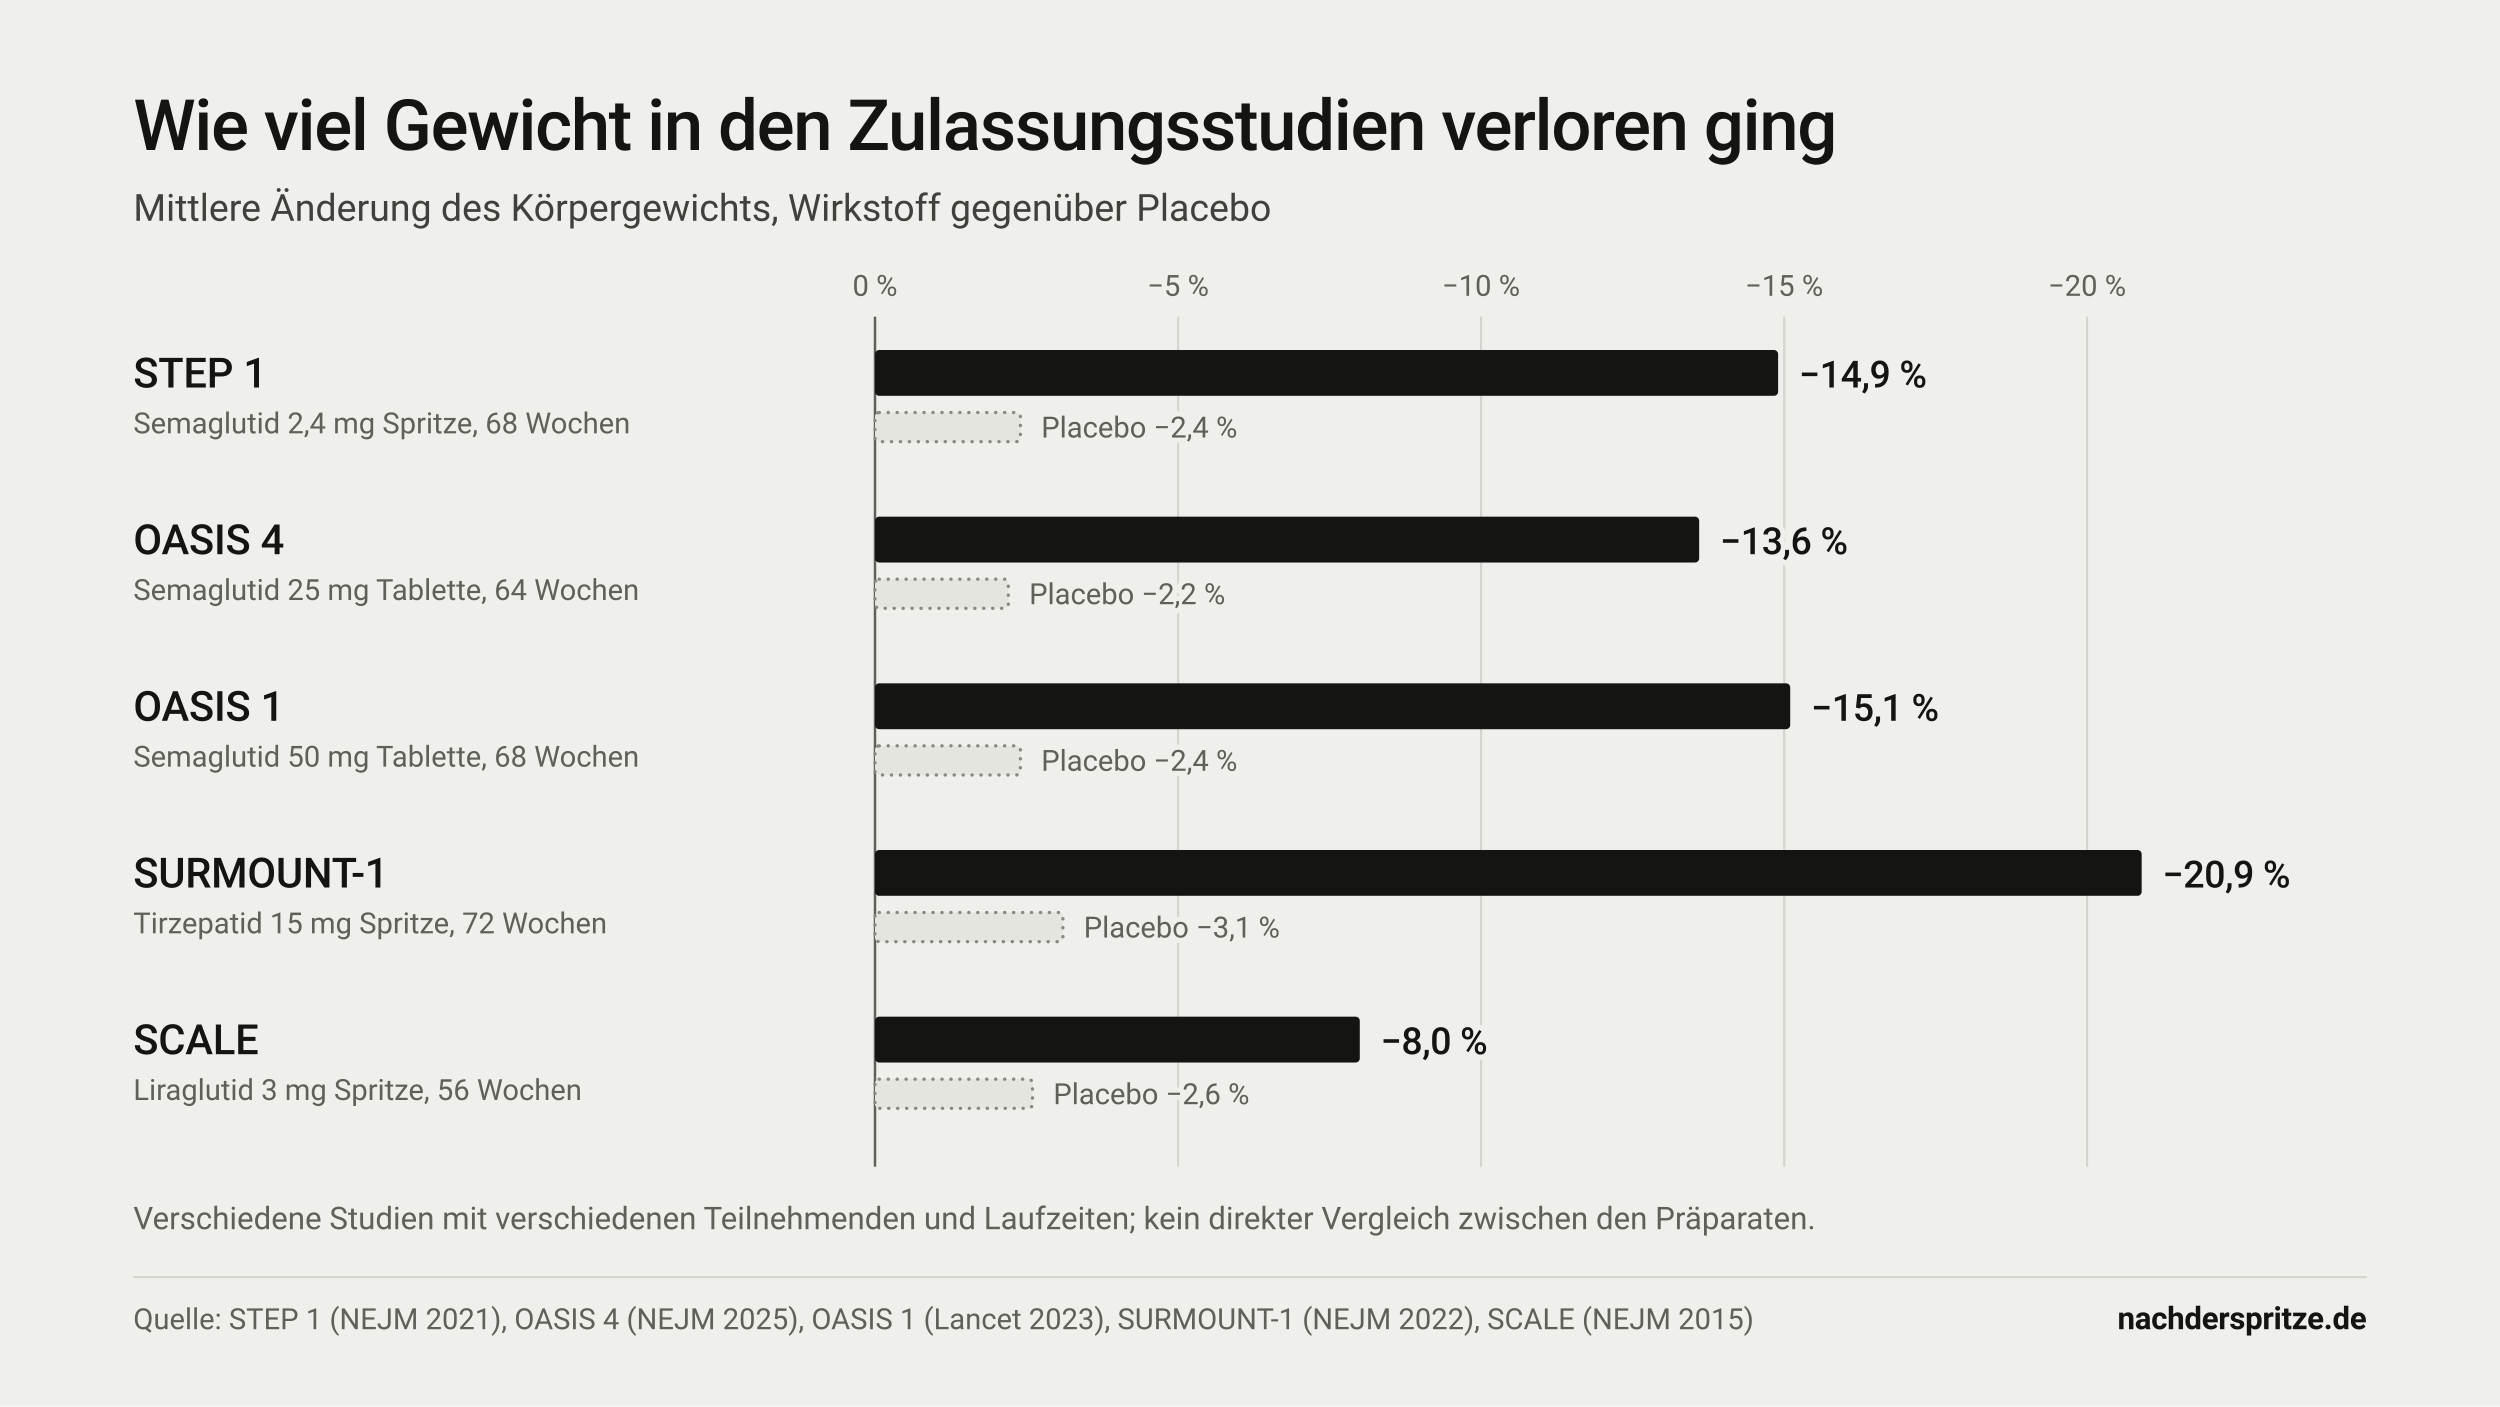
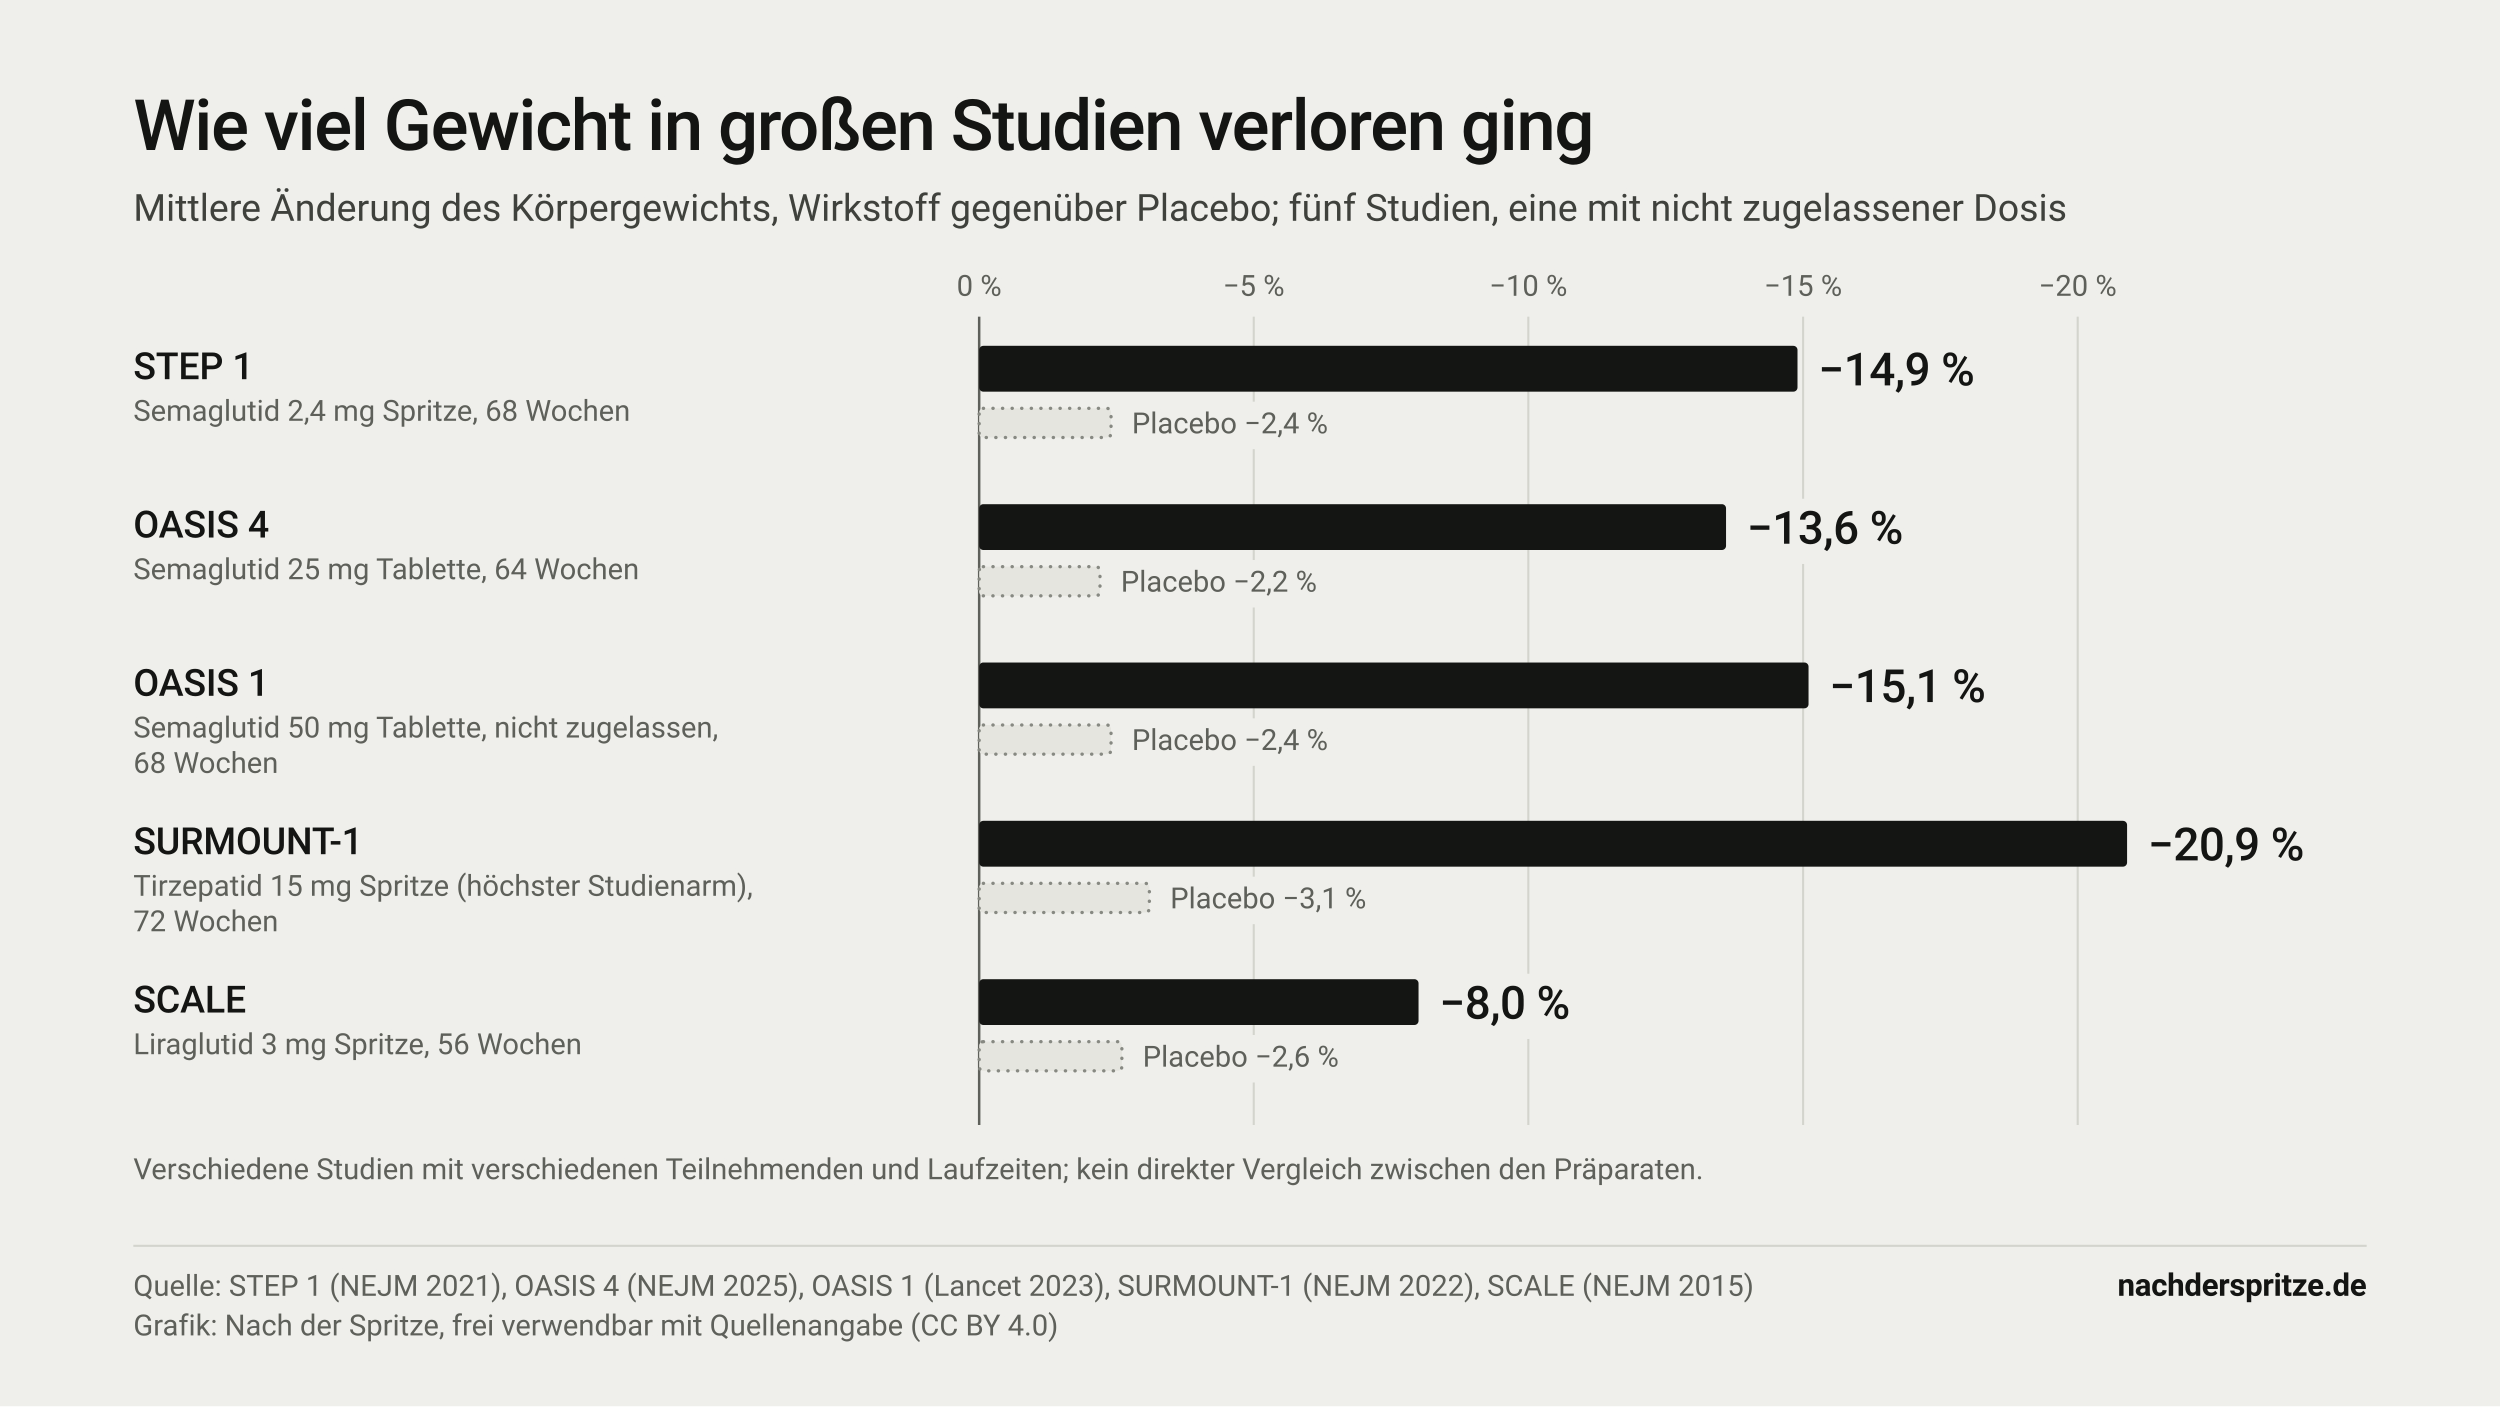
<svg xmlns="http://www.w3.org/2000/svg" width="1200" height="675" viewBox="0 0 1200 675" role="img" aria-labelledby="t d" font-family="'Mona Sans Variable', 'Mona Sans', system-ui, -apple-system, 'Segoe UI', Roboto, Helvetica, Arial, sans-serif">
  <rect width="1200" height="675" fill="#EFEFEB" />
-   <text x="64" y="72" font-size="34" font-weight="540" fill="#141513" text-anchor="start" style="font-stretch:116%;letter-spacing:-0.02em" stroke="#EFEFEB" stroke-width="5" stroke-linejoin="round" paint-order="stroke">Wie viel Gewicht in den Zulassungsstudien verloren ging</text>
-   <text x="64" y="106" font-size="18" font-weight="420" fill="#3F413C" text-anchor="start" style="font-stretch:100%;letter-spacing:0em" stroke="#EFEFEB" stroke-width="5" stroke-linejoin="round" paint-order="stroke">Mittlere Änderung des Körpergewichts, Wirkstoff gegenüber Placebo</text>
-   <line x1="420" y1="152" x2="420" y2="560" stroke="#5E605A" stroke-width="1.2" />
-   <text x="420" y="142" font-size="14" font-weight="440" fill="#5E605A" text-anchor="middle" style="font-stretch:100%;letter-spacing:0em;font-variant-numeric:tabular-nums" stroke="#EFEFEB" stroke-width="5" stroke-linejoin="round" paint-order="stroke">0 %</text>
-   <line x1="565.5" y1="152" x2="565.5" y2="560" stroke="#D3D4CD" stroke-width="1" />
-   <text x="565.5" y="142" font-size="14" font-weight="440" fill="#5E605A" text-anchor="middle" style="font-stretch:100%;letter-spacing:0em;font-variant-numeric:tabular-nums" stroke="#EFEFEB" stroke-width="5" stroke-linejoin="round" paint-order="stroke">−5 %</text>
-   <line x1="710.9" y1="152" x2="710.9" y2="560" stroke="#D3D4CD" stroke-width="1" />
-   <text x="710.9" y="142" font-size="14" font-weight="440" fill="#5E605A" text-anchor="middle" style="font-stretch:100%;letter-spacing:0em;font-variant-numeric:tabular-nums" stroke="#EFEFEB" stroke-width="5" stroke-linejoin="round" paint-order="stroke">−10 %</text>
-   <line x1="856.4" y1="152" x2="856.4" y2="560" stroke="#D3D4CD" stroke-width="1" />
-   <text x="856.4" y="142" font-size="14" font-weight="440" fill="#5E605A" text-anchor="middle" style="font-stretch:100%;letter-spacing:0em;font-variant-numeric:tabular-nums" stroke="#EFEFEB" stroke-width="5" stroke-linejoin="round" paint-order="stroke">−15 %</text>
-   <line x1="1001.8" y1="152" x2="1001.8" y2="560" stroke="#D3D4CD" stroke-width="1" />
-   <text x="1001.8" y="142" font-size="14" font-weight="440" fill="#5E605A" text-anchor="middle" style="font-stretch:100%;letter-spacing:0em;font-variant-numeric:tabular-nums" stroke="#EFEFEB" stroke-width="5" stroke-linejoin="round" paint-order="stroke">−20 %</text>
-   <text x="64" y="186" font-size="20" font-weight="560" fill="#141513" text-anchor="start" style="font-stretch:108%;letter-spacing:-0.005em" stroke="#EFEFEB" stroke-width="5" stroke-linejoin="round" paint-order="stroke">STEP 1</text>
-   <text x="64" y="208" font-size="14" font-weight="420" fill="#5E605A" text-anchor="start" style="font-stretch:100%;letter-spacing:0em" stroke="#EFEFEB" stroke-width="5" stroke-linejoin="round" paint-order="stroke">Semaglutid 2,4 mg Spritze, 68 Wochen</text>
-   <rect class="mk" x="420" y="168" width="433.5" height="22" rx="2" fill="#141513" />
-   <text x="863.5" y="186" font-size="18" font-weight="560" fill="#141513" text-anchor="start" style="font-stretch:118%;letter-spacing:-0.01em" stroke="#EFEFEB" stroke-width="5" stroke-linejoin="round" paint-order="stroke">−14,9 %</text>
-   <rect class="mk" x="420" y="198" width="69.8" height="14" rx="2" fill="#E5E5DF" stroke="#878982" stroke-width="1.6" stroke-dasharray="0.1 4.2" stroke-linecap="round" />
-   <text x="499.8" y="210" font-size="14" font-weight="420" fill="#5E605A" text-anchor="start" style="font-stretch:100%;letter-spacing:0em" stroke="#EFEFEB" stroke-width="5" stroke-linejoin="round" paint-order="stroke">Placebo −2,4 %</text>
-   <text x="64" y="266" font-size="20" font-weight="560" fill="#141513" text-anchor="start" style="font-stretch:108%;letter-spacing:-0.005em" stroke="#EFEFEB" stroke-width="5" stroke-linejoin="round" paint-order="stroke">OASIS 4</text>
-   <text x="64" y="288" font-size="14" font-weight="420" fill="#5E605A" text-anchor="start" style="font-stretch:100%;letter-spacing:0em" stroke="#EFEFEB" stroke-width="5" stroke-linejoin="round" paint-order="stroke">Semaglutid 25 mg Tablette, 64 Wochen</text>
-   <rect class="mk" x="420" y="248" width="395.6" height="22" rx="2" fill="#141513" />
-   <text x="825.6" y="266" font-size="18" font-weight="560" fill="#141513" text-anchor="start" style="font-stretch:118%;letter-spacing:-0.01em" stroke="#EFEFEB" stroke-width="5" stroke-linejoin="round" paint-order="stroke">−13,6 %</text>
-   <rect class="mk" x="420" y="278" width="64" height="14" rx="2" fill="#E5E5DF" stroke="#878982" stroke-width="1.6" stroke-dasharray="0.1 4.2" stroke-linecap="round" />
-   <text x="494" y="290" font-size="14" font-weight="420" fill="#5E605A" text-anchor="start" style="font-stretch:100%;letter-spacing:0em" stroke="#EFEFEB" stroke-width="5" stroke-linejoin="round" paint-order="stroke">Placebo −2,2 %</text>
-   <text x="64" y="346" font-size="20" font-weight="560" fill="#141513" text-anchor="start" style="font-stretch:108%;letter-spacing:-0.005em" stroke="#EFEFEB" stroke-width="5" stroke-linejoin="round" paint-order="stroke">OASIS 1</text>
-   <text x="64" y="368" font-size="14" font-weight="420" fill="#5E605A" text-anchor="start" style="font-stretch:100%;letter-spacing:0em" stroke="#EFEFEB" stroke-width="5" stroke-linejoin="round" paint-order="stroke">Semaglutid 50 mg Tablette, 68 Wochen</text>
-   <rect class="mk" x="420" y="328" width="439.3" height="22" rx="2" fill="#141513" />
-   <text x="869.3" y="346" font-size="18" font-weight="560" fill="#141513" text-anchor="start" style="font-stretch:118%;letter-spacing:-0.01em" stroke="#EFEFEB" stroke-width="5" stroke-linejoin="round" paint-order="stroke">−15,1 %</text>
-   <rect class="mk" x="420" y="358" width="69.8" height="14" rx="2" fill="#E5E5DF" stroke="#878982" stroke-width="1.6" stroke-dasharray="0.1 4.2" stroke-linecap="round" />
-   <text x="499.8" y="370" font-size="14" font-weight="420" fill="#5E605A" text-anchor="start" style="font-stretch:100%;letter-spacing:0em" stroke="#EFEFEB" stroke-width="5" stroke-linejoin="round" paint-order="stroke">Placebo −2,4 %</text>
-   <text x="64" y="426" font-size="20" font-weight="560" fill="#141513" text-anchor="start" style="font-stretch:108%;letter-spacing:-0.005em" stroke="#EFEFEB" stroke-width="5" stroke-linejoin="round" paint-order="stroke">SURMOUNT-1</text>
-   <text x="64" y="448" font-size="14" font-weight="420" fill="#5E605A" text-anchor="start" style="font-stretch:100%;letter-spacing:0em" stroke="#EFEFEB" stroke-width="5" stroke-linejoin="round" paint-order="stroke">Tirzepatid 15 mg Spritze, 72 Wochen</text>
-   <rect class="mk" x="420" y="408" width="608" height="22" rx="2" fill="#141513" />
-   <text x="1038" y="426" font-size="18" font-weight="560" fill="#141513" text-anchor="start" style="font-stretch:118%;letter-spacing:-0.01em" stroke="#EFEFEB" stroke-width="5" stroke-linejoin="round" paint-order="stroke">−20,9 %</text>
-   <rect class="mk" x="420" y="438" width="90.2" height="14" rx="2" fill="#E5E5DF" stroke="#878982" stroke-width="1.6" stroke-dasharray="0.1 4.2" stroke-linecap="round" />
-   <text x="520.2" y="450" font-size="14" font-weight="420" fill="#5E605A" text-anchor="start" style="font-stretch:100%;letter-spacing:0em" stroke="#EFEFEB" stroke-width="5" stroke-linejoin="round" paint-order="stroke">Placebo −3,1 %</text>
-   <text x="64" y="506" font-size="20" font-weight="560" fill="#141513" text-anchor="start" style="font-stretch:108%;letter-spacing:-0.005em" stroke="#EFEFEB" stroke-width="5" stroke-linejoin="round" paint-order="stroke">SCALE</text>
-   <text x="64" y="528" font-size="14" font-weight="420" fill="#5E605A" text-anchor="start" style="font-stretch:100%;letter-spacing:0em" stroke="#EFEFEB" stroke-width="5" stroke-linejoin="round" paint-order="stroke">Liraglutid 3 mg Spritze, 56 Wochen</text>
-   <rect class="mk" x="420" y="488" width="232.7" height="22" rx="2" fill="#141513" />
-   <text x="662.7" y="506" font-size="18" font-weight="560" fill="#141513" text-anchor="start" style="font-stretch:118%;letter-spacing:-0.01em" stroke="#EFEFEB" stroke-width="5" stroke-linejoin="round" paint-order="stroke">−8,0 %</text>
-   <rect class="mk" x="420" y="518" width="75.6" height="14" rx="2" fill="#E5E5DF" stroke="#878982" stroke-width="1.6" stroke-dasharray="0.1 4.2" stroke-linecap="round" />
-   <text x="505.6" y="530" font-size="14" font-weight="420" fill="#5E605A" text-anchor="start" style="font-stretch:100%;letter-spacing:0em" stroke="#EFEFEB" stroke-width="5" stroke-linejoin="round" paint-order="stroke">Placebo −2,6 %</text>
-   <text x="64" y="590" font-size="15" font-weight="420" fill="#5E605A" text-anchor="start" style="font-stretch:100%;letter-spacing:0em" stroke="#EFEFEB" stroke-width="5" stroke-linejoin="round" paint-order="stroke">Verschiedene Studien mit verschiedenen Teilnehmenden und Laufzeiten; kein direkter Vergleich zwischen den Präparaten.</text>
-   <line x1="64" y1="613" x2="1136" y2="613" stroke="#D3D4CD" stroke-width="1" />
-   <text x="64" y="638" font-size="14" font-weight="420" fill="#5E605A" text-anchor="start" style="font-stretch:100%;letter-spacing:0em" stroke="#EFEFEB" stroke-width="5" stroke-linejoin="round" paint-order="stroke">Quelle: STEP 1 (NEJM 2021), OASIS 4 (NEJM 2025), OASIS 1 (Lancet 2023), SURMOUNT-1 (NEJM 2022), SCALE (NEJM 2015)</text>
-   <text x="1136" y="638" font-size="15" font-weight="600" fill="#141513" text-anchor="end" style="font-stretch:125%;letter-spacing:-0.01em" stroke="#EFEFEB" stroke-width="5" stroke-linejoin="round" paint-order="stroke">nachderspritze.de</text>
+   <text x="64" y="72" font-size="34" font-weight="540" fill="#141513" text-anchor="start" style="font-stretch:116%;letter-spacing:-0.02em" stroke="#EFEFEB" stroke-width="5" stroke-linejoin="round" paint-order="stroke">Wie viel Gewicht in großen Studien verloren ging</text>
+   <text x="64" y="106" font-size="18" font-weight="420" fill="#3F413C" text-anchor="start" style="font-stretch:100%;letter-spacing:0em" stroke="#EFEFEB" stroke-width="5" stroke-linejoin="round" paint-order="stroke">Mittlere Änderung des Körpergewichts, Wirkstoff gegenüber Placebo; fünf Studien, eine mit nicht zugelassener Dosis</text>
+   <line class="g" x1="470" y1="152" x2="470" y2="540" stroke="#5E605A" stroke-width="1.2" />
+   <text x="470" y="142" font-size="14" font-weight="440" fill="#5E605A" text-anchor="middle" style="font-stretch:100%;letter-spacing:0em" stroke="#EFEFEB" stroke-width="5" stroke-linejoin="round" paint-order="stroke">0 %</text>
+   <line class="g" x1="601.8" y1="152" x2="601.8" y2="192.8" stroke="#D3D4CD" stroke-width="1" />
+   <line class="g" x1="601.8" y1="215.6" x2="601.8" y2="268.8" stroke="#D3D4CD" stroke-width="1" />
+   <line class="g" x1="601.8" y1="291.6" x2="601.8" y2="344.8" stroke="#D3D4CD" stroke-width="1" />
+   <line class="g" x1="601.8" y1="367.6" x2="601.8" y2="420.8" stroke="#D3D4CD" stroke-width="1" />
+   <line class="g" x1="601.8" y1="443.6" x2="601.8" y2="496.8" stroke="#D3D4CD" stroke-width="1" />
+   <line class="g" x1="601.8" y1="519.6" x2="601.8" y2="540" stroke="#D3D4CD" stroke-width="1" />
+   <text x="601.8" y="142" font-size="14" font-weight="440" fill="#5E605A" text-anchor="middle" style="font-stretch:100%;letter-spacing:0em" stroke="#EFEFEB" stroke-width="5" stroke-linejoin="round" paint-order="stroke">−5 %</text>
+   <line class="g" x1="733.6" y1="152" x2="733.6" y2="467.4" stroke="#D3D4CD" stroke-width="1" />
+   <line class="g" x1="733.6" y1="498.7" x2="733.6" y2="540" stroke="#D3D4CD" stroke-width="1" />
+   <text x="733.6" y="142" font-size="14" font-weight="440" fill="#5E605A" text-anchor="middle" style="font-stretch:100%;letter-spacing:0em" stroke="#EFEFEB" stroke-width="5" stroke-linejoin="round" paint-order="stroke">−10 %</text>
+   <line class="g" x1="865.5" y1="152" x2="865.5" y2="239.4" stroke="#D3D4CD" stroke-width="1" />
+   <line class="g" x1="865.5" y1="270.7" x2="865.5" y2="540" stroke="#D3D4CD" stroke-width="1" />
+   <text x="865.5" y="142" font-size="14" font-weight="440" fill="#5E605A" text-anchor="middle" style="font-stretch:100%;letter-spacing:0em" stroke="#EFEFEB" stroke-width="5" stroke-linejoin="round" paint-order="stroke">−15 %</text>
+   <line class="g" x1="997.3" y1="152" x2="997.3" y2="540" stroke="#D3D4CD" stroke-width="1" />
+   <text x="997.3" y="142" font-size="14" font-weight="440" fill="#5E605A" text-anchor="middle" style="font-stretch:100%;letter-spacing:0em" stroke="#EFEFEB" stroke-width="5" stroke-linejoin="round" paint-order="stroke">−20 %</text>
+   <text x="64" y="182" font-size="18" font-weight="560" fill="#141513" text-anchor="start" style="font-stretch:108%;letter-spacing:-0.005em" stroke="#EFEFEB" stroke-width="5" stroke-linejoin="round" paint-order="stroke">STEP 1</text>
+   <text x="64" y="202" font-size="14" font-weight="420" fill="#5E605A" text-anchor="start" style="font-stretch:100%;letter-spacing:0em" stroke="#EFEFEB" stroke-width="5" stroke-linejoin="round" paint-order="stroke">Semaglutid 2,4 mg Spritze, 68 Wochen</text>
+   <rect class="mk" x="470" y="166" width="392.8" height="22" rx="2" fill="#141513" />
+   <text x="872.8" y="185" font-size="22" font-weight="560" fill="#141513" text-anchor="start" style="font-stretch:118%;letter-spacing:-0.01em" stroke="#EFEFEB" stroke-width="5" stroke-linejoin="round" paint-order="stroke">−14,9 %</text>
+   <rect class="mk" x="470" y="196" width="63.3" height="14" rx="2" fill="#E5E5DF" stroke="#878982" stroke-width="1.6" stroke-dasharray="0.1 4.5" stroke-linecap="round" />
+   <text x="543.3" y="208" font-size="14" font-weight="420" fill="#5E605A" text-anchor="start" style="font-stretch:100%;letter-spacing:0em" stroke="#EFEFEB" stroke-width="5" stroke-linejoin="round" paint-order="stroke">Placebo −2,4 %</text>
+   <text x="64" y="258" font-size="18" font-weight="560" fill="#141513" text-anchor="start" style="font-stretch:108%;letter-spacing:-0.005em" stroke="#EFEFEB" stroke-width="5" stroke-linejoin="round" paint-order="stroke">OASIS 4</text>
+   <text x="64" y="278" font-size="14" font-weight="420" fill="#5E605A" text-anchor="start" style="font-stretch:100%;letter-spacing:0em" stroke="#EFEFEB" stroke-width="5" stroke-linejoin="round" paint-order="stroke">Semaglutid 25 mg Tablette, 64 Wochen</text>
+   <rect class="mk" x="470" y="242" width="358.5" height="22" rx="2" fill="#141513" />
+   <text x="838.5" y="261" font-size="22" font-weight="560" fill="#141513" text-anchor="start" style="font-stretch:118%;letter-spacing:-0.01em" stroke="#EFEFEB" stroke-width="5" stroke-linejoin="round" paint-order="stroke">−13,6 %</text>
+   <rect class="mk" x="470" y="272" width="58" height="14" rx="2" fill="#E5E5DF" stroke="#878982" stroke-width="1.6" stroke-dasharray="0.1 4.5" stroke-linecap="round" />
+   <text x="538" y="284" font-size="14" font-weight="420" fill="#5E605A" text-anchor="start" style="font-stretch:100%;letter-spacing:0em" stroke="#EFEFEB" stroke-width="5" stroke-linejoin="round" paint-order="stroke">Placebo −2,2 %</text>
+   <text x="64" y="334" font-size="18" font-weight="560" fill="#141513" text-anchor="start" style="font-stretch:108%;letter-spacing:-0.005em" stroke="#EFEFEB" stroke-width="5" stroke-linejoin="round" paint-order="stroke">OASIS 1</text>
+   <text x="64" y="354" font-size="14" font-weight="420" fill="#5E605A" text-anchor="start" style="font-stretch:100%;letter-spacing:0em" stroke="#EFEFEB" stroke-width="5" stroke-linejoin="round" paint-order="stroke">Semaglutid 50 mg Tablette, nicht zugelassen,</text>
+   <text x="64" y="371" font-size="14" font-weight="420" fill="#5E605A" text-anchor="start" style="font-stretch:100%;letter-spacing:0em" stroke="#EFEFEB" stroke-width="5" stroke-linejoin="round" paint-order="stroke">68 Wochen</text>
+   <rect class="mk" x="470" y="318" width="398.1" height="22" rx="2" fill="#141513" />
+   <text x="878.1" y="337" font-size="22" font-weight="560" fill="#141513" text-anchor="start" style="font-stretch:118%;letter-spacing:-0.01em" stroke="#EFEFEB" stroke-width="5" stroke-linejoin="round" paint-order="stroke">−15,1 %</text>
+   <rect class="mk" x="470" y="348" width="63.3" height="14" rx="2" fill="#E5E5DF" stroke="#878982" stroke-width="1.6" stroke-dasharray="0.1 4.5" stroke-linecap="round" />
+   <text x="543.3" y="360" font-size="14" font-weight="420" fill="#5E605A" text-anchor="start" style="font-stretch:100%;letter-spacing:0em" stroke="#EFEFEB" stroke-width="5" stroke-linejoin="round" paint-order="stroke">Placebo −2,4 %</text>
+   <text x="64" y="410" font-size="18" font-weight="560" fill="#141513" text-anchor="start" style="font-stretch:108%;letter-spacing:-0.005em" stroke="#EFEFEB" stroke-width="5" stroke-linejoin="round" paint-order="stroke">SURMOUNT-1</text>
+   <text x="64" y="430" font-size="14" font-weight="420" fill="#5E605A" text-anchor="start" style="font-stretch:100%;letter-spacing:0em" stroke="#EFEFEB" stroke-width="5" stroke-linejoin="round" paint-order="stroke">Tirzepatid 15 mg Spritze (höchster Studienarm),</text>
+   <text x="64" y="447" font-size="14" font-weight="420" fill="#5E605A" text-anchor="start" style="font-stretch:100%;letter-spacing:0em" stroke="#EFEFEB" stroke-width="5" stroke-linejoin="round" paint-order="stroke">72 Wochen</text>
+   <rect class="mk" x="470" y="394" width="551" height="22" rx="2" fill="#141513" />
+   <text x="1031" y="413" font-size="22" font-weight="560" fill="#141513" text-anchor="start" style="font-stretch:118%;letter-spacing:-0.01em" stroke="#EFEFEB" stroke-width="5" stroke-linejoin="round" paint-order="stroke">−20,9 %</text>
+   <rect class="mk" x="470" y="424" width="81.7" height="14" rx="2" fill="#E5E5DF" stroke="#878982" stroke-width="1.6" stroke-dasharray="0.1 4.5" stroke-linecap="round" />
+   <text x="561.7" y="436" font-size="14" font-weight="420" fill="#5E605A" text-anchor="start" style="font-stretch:100%;letter-spacing:0em" stroke="#EFEFEB" stroke-width="5" stroke-linejoin="round" paint-order="stroke">Placebo −3,1 %</text>
+   <text x="64" y="486" font-size="18" font-weight="560" fill="#141513" text-anchor="start" style="font-stretch:108%;letter-spacing:-0.005em" stroke="#EFEFEB" stroke-width="5" stroke-linejoin="round" paint-order="stroke">SCALE</text>
+   <text x="64" y="506" font-size="14" font-weight="420" fill="#5E605A" text-anchor="start" style="font-stretch:100%;letter-spacing:0em" stroke="#EFEFEB" stroke-width="5" stroke-linejoin="round" paint-order="stroke">Liraglutid 3 mg Spritze, 56 Wochen</text>
+   <rect class="mk" x="470" y="470" width="210.9" height="22" rx="2" fill="#141513" />
+   <text x="690.9" y="489" font-size="22" font-weight="560" fill="#141513" text-anchor="start" style="font-stretch:118%;letter-spacing:-0.01em" stroke="#EFEFEB" stroke-width="5" stroke-linejoin="round" paint-order="stroke">−8,0 %</text>
+   <rect class="mk" x="470" y="500" width="68.5" height="14" rx="2" fill="#E5E5DF" stroke="#878982" stroke-width="1.6" stroke-dasharray="0.1 4.5" stroke-linecap="round" />
+   <text x="548.5" y="512" font-size="14" font-weight="420" fill="#5E605A" text-anchor="start" style="font-stretch:100%;letter-spacing:0em" stroke="#EFEFEB" stroke-width="5" stroke-linejoin="round" paint-order="stroke">Placebo −2,6 %</text>
+   <text x="64" y="566" font-size="14" font-weight="420" fill="#5E605A" text-anchor="start" style="font-stretch:100%;letter-spacing:0em" stroke="#EFEFEB" stroke-width="5" stroke-linejoin="round" paint-order="stroke">Verschiedene Studien mit verschiedenen Teilnehmenden und Laufzeiten; kein direkter Vergleich zwischen den Präparaten.</text>
+   <line class="fy" x1="64" y1="598" x2="1136" y2="598" stroke="#D3D4CD" stroke-width="1" />
+   <text x="64" y="622" font-size="14" font-weight="420" fill="#5E605A" text-anchor="start" style="font-stretch:100%;letter-spacing:0em" stroke="#EFEFEB" stroke-width="5" stroke-linejoin="round" paint-order="stroke" class="ft">Quelle: STEP 1 (NEJM 2021), OASIS 4 (NEJM 2025), OASIS 1 (Lancet 2023), SURMOUNT-1 (NEJM 2022), SCALE (NEJM 2015)</text>
+   <text x="64" y="641" font-size="14" font-weight="420" fill="#5E605A" text-anchor="start" style="font-stretch:100%;letter-spacing:0em" stroke="#EFEFEB" stroke-width="5" stroke-linejoin="round" paint-order="stroke" class="ft">Grafik: Nach der Spritze, frei verwendbar mit Quellenangabe (CC BY 4.0)</text>
+   <text x="1136" y="622" font-size="15" font-weight="600" fill="#141513" text-anchor="end" style="font-stretch:125%;letter-spacing:-0.01em" stroke="#EFEFEB" stroke-width="5" stroke-linejoin="round" paint-order="stroke" class="ft">nachderspritze.de</text>
</svg>
